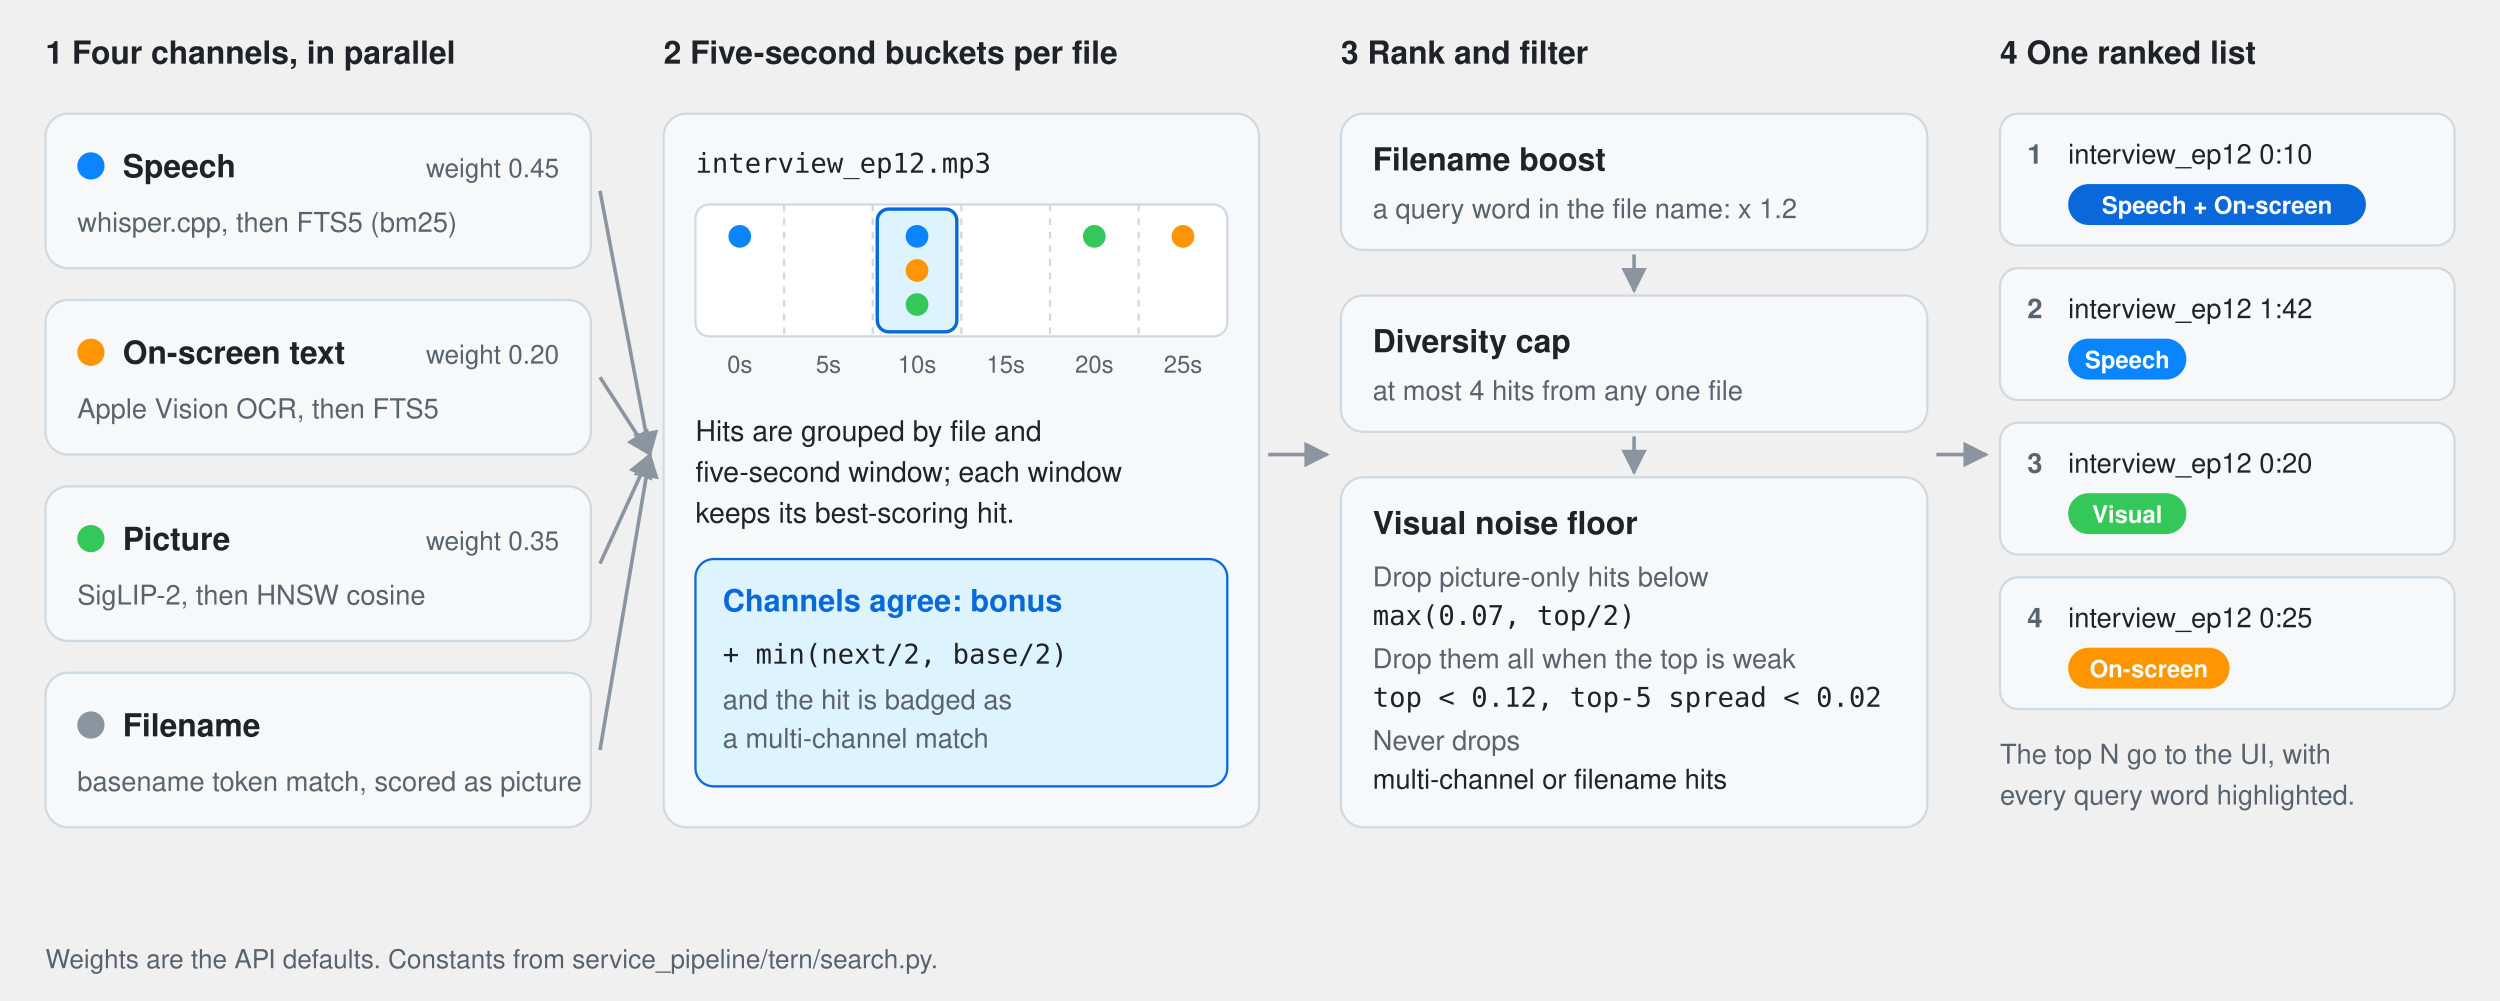
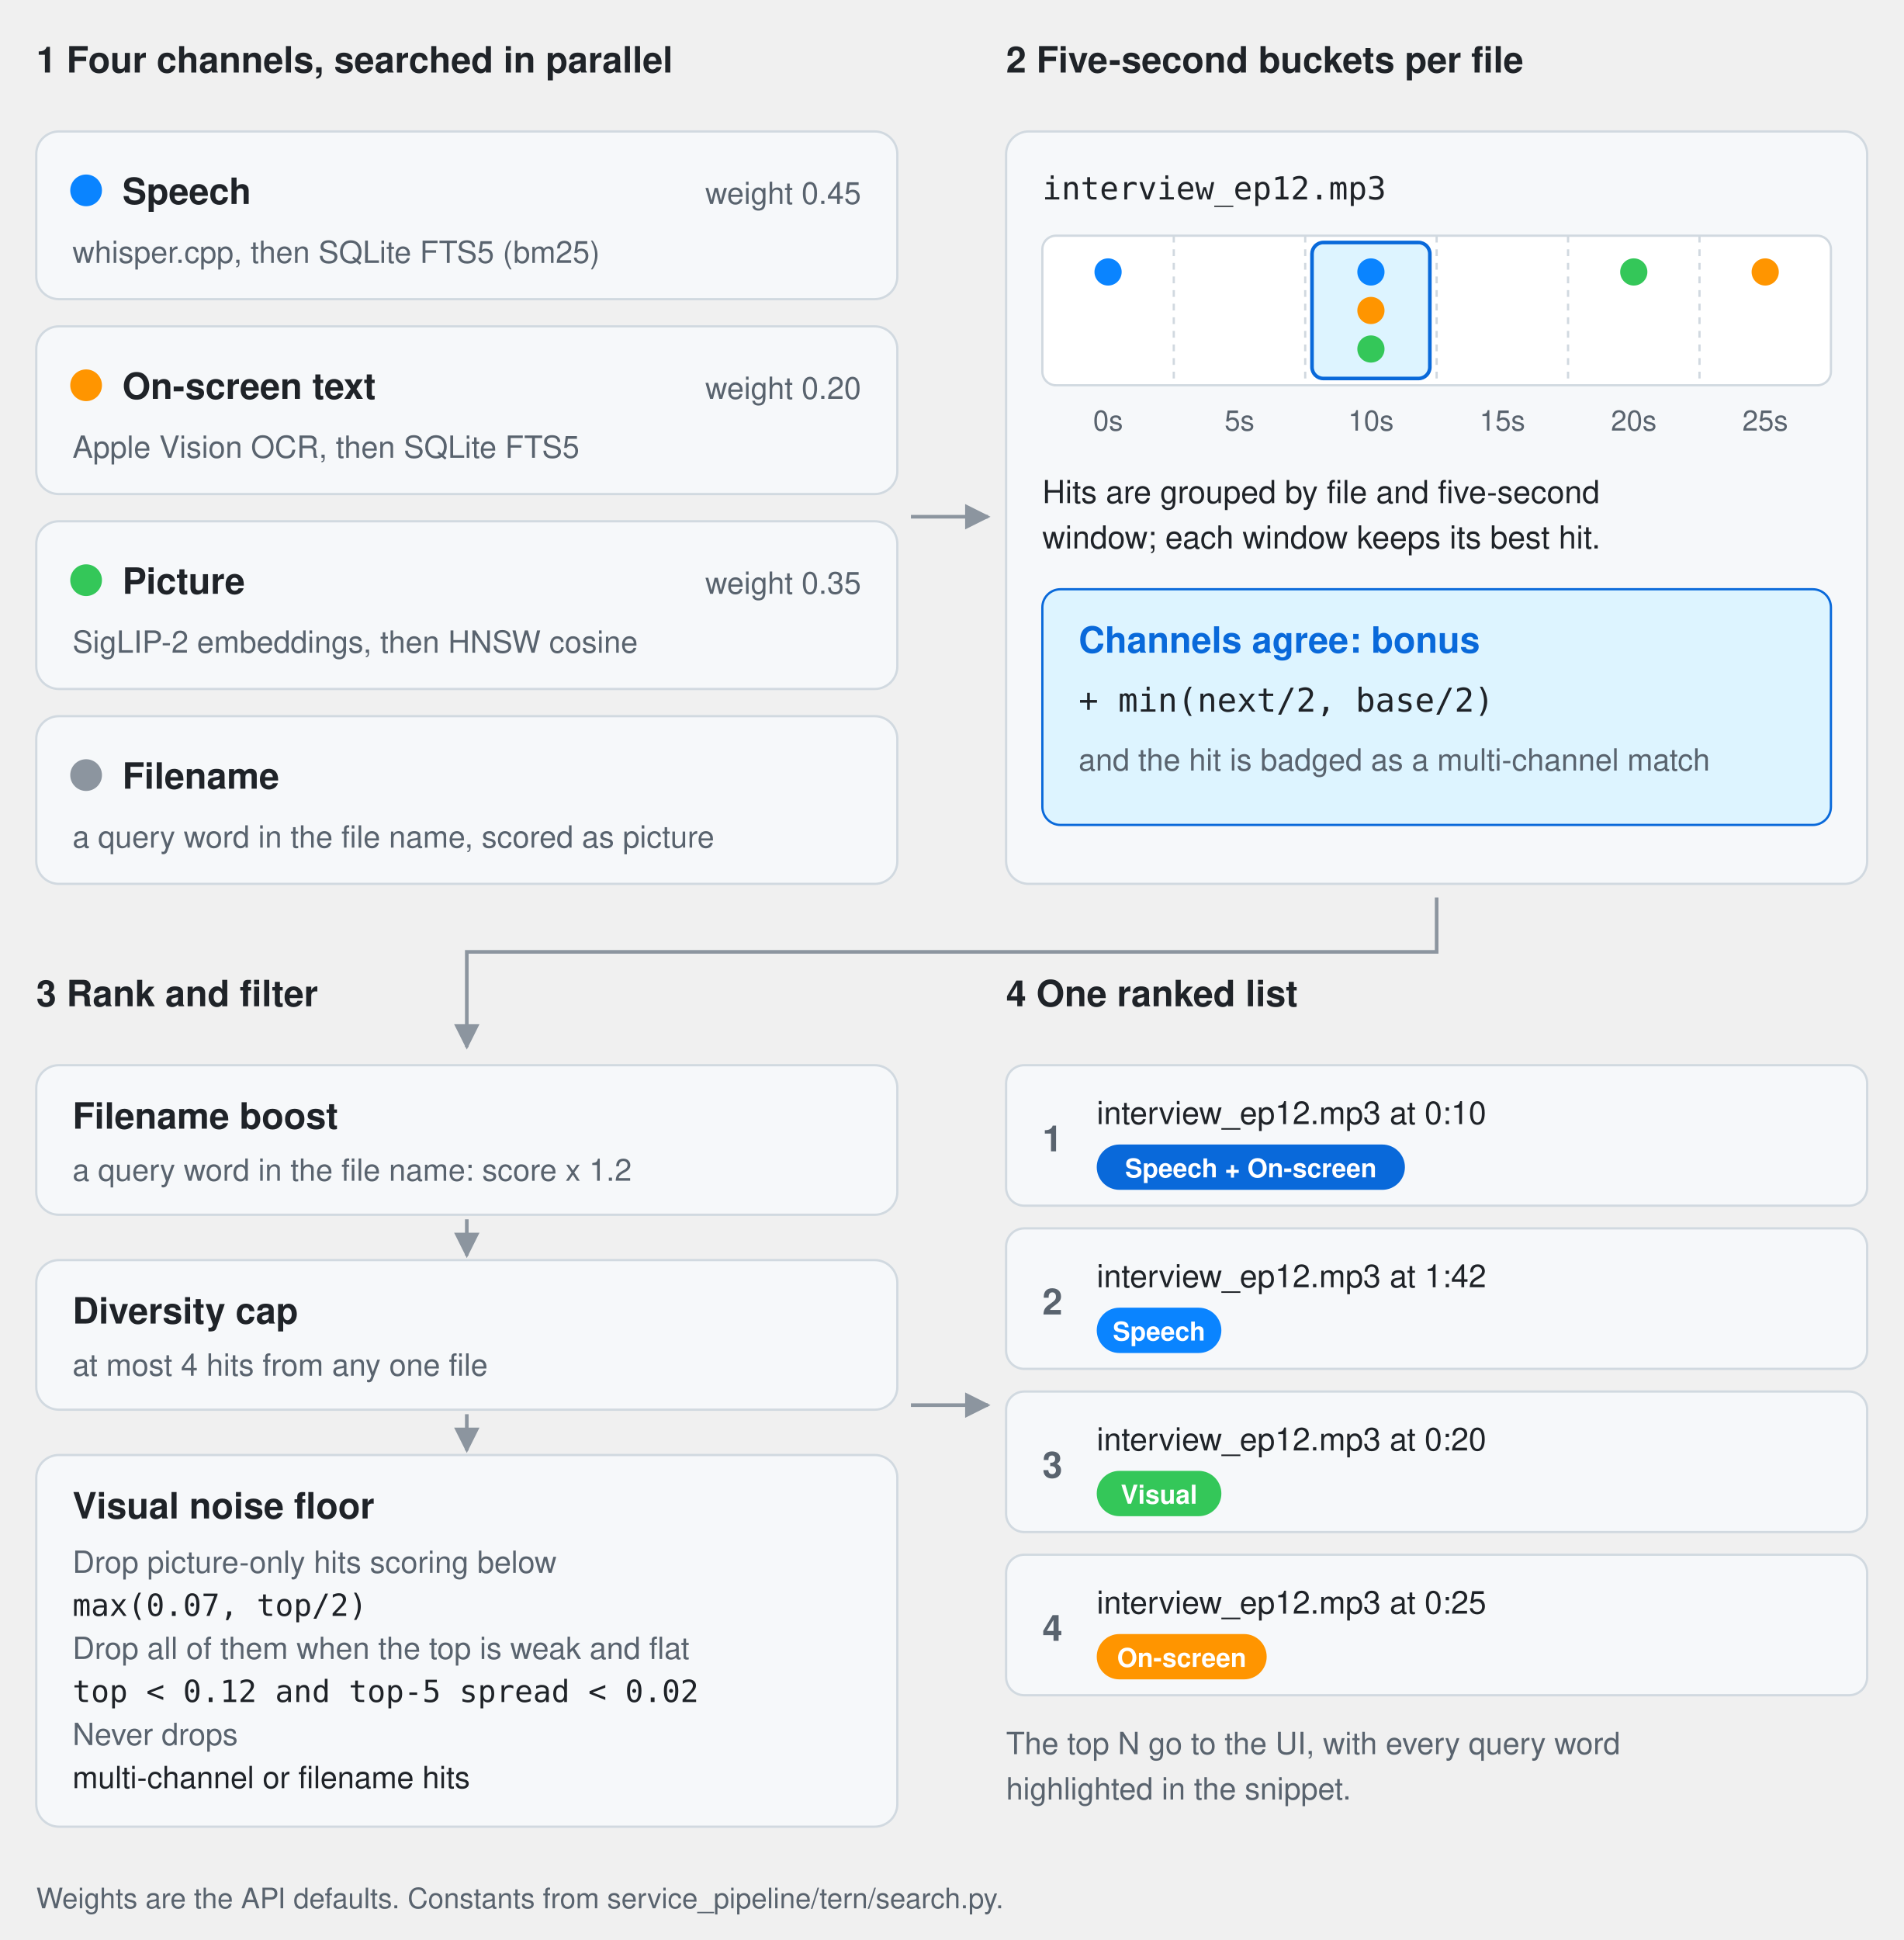
- <svg xmlns="http://www.w3.org/2000/svg" width="1100" height="440" viewBox="0 0 1100 440" role="img" aria-label="How Tern fuses speech, on-screen text and visual hits into one ranked list">
+ <svg xmlns="http://www.w3.org/2000/svg" width="840" height="856" viewBox="0 0 840 856" role="img" aria-label="How Tern fuses speech, on-screen text and visual hits into one ranked list">
  <defs>
    <marker id="ah" viewBox="0 0 10 10" refX="9" refY="5" markerWidth="7" markerHeight="7" orient="auto-start-reverse">
      <path d="M0,0 L10,5 L0,10 z" fill="#8c959f" />
    </marker>
  </defs>
-   <text x="20" y="28" fill="#1f2328" font-family="-apple-system, BlinkMacSystemFont, 'Segoe UI', Helvetica, Arial, sans-serif" font-size="14" font-weight="650" text-anchor="start">1  Four channels, in parallel</text>
-   <text x="292" y="28" fill="#1f2328" font-family="-apple-system, BlinkMacSystemFont, 'Segoe UI', Helvetica, Arial, sans-serif" font-size="14" font-weight="650" text-anchor="start">2  Five-second buckets per file</text>
-   <text x="590" y="28" fill="#1f2328" font-family="-apple-system, BlinkMacSystemFont, 'Segoe UI', Helvetica, Arial, sans-serif" font-size="14" font-weight="650" text-anchor="start">3  Rank and filter</text>
-   <text x="880" y="28" fill="#1f2328" font-family="-apple-system, BlinkMacSystemFont, 'Segoe UI', Helvetica, Arial, sans-serif" font-size="14" font-weight="650" text-anchor="start">4  One ranked list</text>
-   <rect x="20" y="50" width="240" height="68" rx="10" fill="#f6f8fa" stroke="#d1d9e0" />
-   <circle cx="40" cy="73" r="6" fill="#0a84ff" />
-   <text x="54" y="78" fill="#1f2328" font-family="-apple-system, BlinkMacSystemFont, 'Segoe UI', Helvetica, Arial, sans-serif" font-size="14" font-weight="650" text-anchor="start">Speech</text>
-   <text x="246" y="78" fill="#59636e" font-family="-apple-system, BlinkMacSystemFont, 'Segoe UI', Helvetica, Arial, sans-serif" font-size="11.5" font-weight="400" text-anchor="end">weight 0.45</text>
-   <text x="34" y="102" fill="#59636e" font-family="-apple-system, BlinkMacSystemFont, 'Segoe UI', Helvetica, Arial, sans-serif" font-size="12" font-weight="400" text-anchor="start">whisper.cpp, then FTS5 (bm25)</text>
-   <rect x="20" y="132" width="240" height="68" rx="10" fill="#f6f8fa" stroke="#d1d9e0" />
-   <circle cx="40" cy="155" r="6" fill="#ff9500" />
-   <text x="54" y="160" fill="#1f2328" font-family="-apple-system, BlinkMacSystemFont, 'Segoe UI', Helvetica, Arial, sans-serif" font-size="14" font-weight="650" text-anchor="start">On-screen text</text>
-   <text x="246" y="160" fill="#59636e" font-family="-apple-system, BlinkMacSystemFont, 'Segoe UI', Helvetica, Arial, sans-serif" font-size="11.5" font-weight="400" text-anchor="end">weight 0.20</text>
-   <text x="34" y="184" fill="#59636e" font-family="-apple-system, BlinkMacSystemFont, 'Segoe UI', Helvetica, Arial, sans-serif" font-size="12" font-weight="400" text-anchor="start">Apple Vision OCR, then FTS5</text>
-   <rect x="20" y="214" width="240" height="68" rx="10" fill="#f6f8fa" stroke="#d1d9e0" />
-   <circle cx="40" cy="237" r="6" fill="#34c759" />
-   <text x="54" y="242" fill="#1f2328" font-family="-apple-system, BlinkMacSystemFont, 'Segoe UI', Helvetica, Arial, sans-serif" font-size="14" font-weight="650" text-anchor="start">Picture</text>
-   <text x="246" y="242" fill="#59636e" font-family="-apple-system, BlinkMacSystemFont, 'Segoe UI', Helvetica, Arial, sans-serif" font-size="11.5" font-weight="400" text-anchor="end">weight 0.35</text>
-   <text x="34" y="266" fill="#59636e" font-family="-apple-system, BlinkMacSystemFont, 'Segoe UI', Helvetica, Arial, sans-serif" font-size="12" font-weight="400" text-anchor="start">SigLIP-2, then HNSW cosine</text>
-   <rect x="20" y="296" width="240" height="68" rx="10" fill="#f6f8fa" stroke="#d1d9e0" />
-   <circle cx="40" cy="319" r="6" fill="#8c959f" />
-   <text x="54" y="324" fill="#1f2328" font-family="-apple-system, BlinkMacSystemFont, 'Segoe UI', Helvetica, Arial, sans-serif" font-size="14" font-weight="650" text-anchor="start">Filename</text>
-   <text x="34" y="348" fill="#59636e" font-family="-apple-system, BlinkMacSystemFont, 'Segoe UI', Helvetica, Arial, sans-serif" font-size="12" font-weight="400" text-anchor="start">basename token match, scored as picture</text>
-   <line x1="264" y1="84" x2="286" y2="200" stroke="#8c959f" stroke-width="1.6" marker-end="url(#ah)" />
-   <line x1="264" y1="166" x2="286" y2="200" stroke="#8c959f" stroke-width="1.6" marker-end="url(#ah)" />
-   <line x1="264" y1="248" x2="286" y2="200" stroke="#8c959f" stroke-width="1.6" marker-end="url(#ah)" />
-   <line x1="264" y1="330" x2="286" y2="200" stroke="#8c959f" stroke-width="1.6" marker-end="url(#ah)" />
-   <rect x="292" y="50" width="262" height="314" rx="10" fill="#f6f8fa" stroke="#d1d9e0" />
-   <text x="306" y="76" fill="#1f2328" font-family="ui-monospace, SFMono-Regular, Menlo, Consolas, monospace" font-size="12" font-weight="400" text-anchor="start">interview_ep12.mp3</text>
-   <rect x="306" y="90" width="234" height="58" rx="6" fill="#ffffff" stroke="#d1d9e0" />
-   <circle cx="325.5" cy="104" r="5" fill="#0a84ff" />
-   <text x="325.5" y="164" fill="#59636e" font-family="-apple-system, BlinkMacSystemFont, 'Segoe UI', Helvetica, Arial, sans-serif" font-size="10.5" font-weight="400" text-anchor="middle">0s</text>
-   <line x1="345.0" y1="90" x2="345.0" y2="148" stroke="#d1d9e0" stroke-dasharray="3 3" />
-   <text x="364.5" y="164" fill="#59636e" font-family="-apple-system, BlinkMacSystemFont, 'Segoe UI', Helvetica, Arial, sans-serif" font-size="10.5" font-weight="400" text-anchor="middle">5s</text>
-   <line x1="384.0" y1="90" x2="384.0" y2="148" stroke="#d1d9e0" stroke-dasharray="3 3" />
-   <rect x="386.0" y="92" width="35.0" height="54" rx="5" fill="#ddf4ff" stroke="#0969da" stroke-width="1.5" />
-   <circle cx="403.5" cy="104" r="5" fill="#0a84ff" />
-   <circle cx="403.5" cy="119" r="5" fill="#ff9500" />
-   <circle cx="403.5" cy="134" r="5" fill="#34c759" />
-   <text x="403.5" y="164" fill="#59636e" font-family="-apple-system, BlinkMacSystemFont, 'Segoe UI', Helvetica, Arial, sans-serif" font-size="10.5" font-weight="400" text-anchor="middle">10s</text>
-   <line x1="423.0" y1="90" x2="423.0" y2="148" stroke="#d1d9e0" stroke-dasharray="3 3" />
-   <text x="442.5" y="164" fill="#59636e" font-family="-apple-system, BlinkMacSystemFont, 'Segoe UI', Helvetica, Arial, sans-serif" font-size="10.5" font-weight="400" text-anchor="middle">15s</text>
-   <line x1="462.0" y1="90" x2="462.0" y2="148" stroke="#d1d9e0" stroke-dasharray="3 3" />
-   <circle cx="481.5" cy="104" r="5" fill="#34c759" />
-   <text x="481.5" y="164" fill="#59636e" font-family="-apple-system, BlinkMacSystemFont, 'Segoe UI', Helvetica, Arial, sans-serif" font-size="10.5" font-weight="400" text-anchor="middle">20s</text>
-   <line x1="501.0" y1="90" x2="501.0" y2="148" stroke="#d1d9e0" stroke-dasharray="3 3" />
-   <circle cx="520.5" cy="104" r="5" fill="#ff9500" />
-   <text x="520.5" y="164" fill="#59636e" font-family="-apple-system, BlinkMacSystemFont, 'Segoe UI', Helvetica, Arial, sans-serif" font-size="10.5" font-weight="400" text-anchor="middle">25s</text>
-   <text x="306" y="194" fill="#1f2328" font-family="-apple-system, BlinkMacSystemFont, 'Segoe UI', Helvetica, Arial, sans-serif" font-size="12.5" font-weight="400" text-anchor="start">Hits are grouped by file and</text>
-   <text x="306" y="212" fill="#1f2328" font-family="-apple-system, BlinkMacSystemFont, 'Segoe UI', Helvetica, Arial, sans-serif" font-size="12.5" font-weight="400" text-anchor="start">five-second window; each window</text>
-   <text x="306" y="230" fill="#1f2328" font-family="-apple-system, BlinkMacSystemFont, 'Segoe UI', Helvetica, Arial, sans-serif" font-size="12.5" font-weight="400" text-anchor="start">keeps its best-scoring hit.</text>
-   <rect x="306" y="246" width="234" height="100" rx="8" fill="#ddf4ff" stroke="#0969da" />
-   <text x="318" y="269" fill="#0969da" font-family="-apple-system, BlinkMacSystemFont, 'Segoe UI', Helvetica, Arial, sans-serif" font-size="13.5" font-weight="650" text-anchor="start">Channels agree: bonus</text>
-   <text x="318" y="292" fill="#1f2328" font-family="ui-monospace, SFMono-Regular, Menlo, Consolas, monospace" font-size="12" font-weight="400" text-anchor="start">+ min(next/2, base/2)</text>
-   <text x="318" y="312" fill="#59636e" font-family="-apple-system, BlinkMacSystemFont, 'Segoe UI', Helvetica, Arial, sans-serif" font-size="12" font-weight="400" text-anchor="start">and the hit is badged as</text>
-   <text x="318" y="329" fill="#59636e" font-family="-apple-system, BlinkMacSystemFont, 'Segoe UI', Helvetica, Arial, sans-serif" font-size="12" font-weight="400" text-anchor="start">a multi-channel match</text>
-   <line x1="558" y1="200" x2="584" y2="200" stroke="#8c959f" stroke-width="1.6" marker-end="url(#ah)" />
-   <rect x="590" y="50" width="258" height="60" rx="10" fill="#f6f8fa" stroke="#d1d9e0" />
-   <text x="604" y="75" fill="#1f2328" font-family="-apple-system, BlinkMacSystemFont, 'Segoe UI', Helvetica, Arial, sans-serif" font-size="14" font-weight="650" text-anchor="start">Filename boost</text>
-   <text x="604" y="96" fill="#59636e" font-family="-apple-system, BlinkMacSystemFont, 'Segoe UI', Helvetica, Arial, sans-serif" font-size="12" font-weight="400" text-anchor="start">a query word in the file name: x 1.2</text>
-   <line x1="719.0" y1="112" x2="719.0" y2="128" stroke="#8c959f" stroke-width="1.6" marker-end="url(#ah)" />
-   <rect x="590" y="130" width="258" height="60" rx="10" fill="#f6f8fa" stroke="#d1d9e0" />
-   <text x="604" y="155" fill="#1f2328" font-family="-apple-system, BlinkMacSystemFont, 'Segoe UI', Helvetica, Arial, sans-serif" font-size="14" font-weight="650" text-anchor="start">Diversity cap</text>
-   <text x="604" y="176" fill="#59636e" font-family="-apple-system, BlinkMacSystemFont, 'Segoe UI', Helvetica, Arial, sans-serif" font-size="12" font-weight="400" text-anchor="start">at most 4 hits from any one file</text>
-   <line x1="719.0" y1="192" x2="719.0" y2="208" stroke="#8c959f" stroke-width="1.6" marker-end="url(#ah)" />
-   <rect x="590" y="210" width="258" height="154" rx="10" fill="#f6f8fa" stroke="#d1d9e0" />
-   <text x="604" y="235" fill="#1f2328" font-family="-apple-system, BlinkMacSystemFont, 'Segoe UI', Helvetica, Arial, sans-serif" font-size="14" font-weight="650" text-anchor="start">Visual noise floor</text>
-   <text x="604" y="258" fill="#59636e" font-family="-apple-system, BlinkMacSystemFont, 'Segoe UI', Helvetica, Arial, sans-serif" font-size="12" font-weight="400" text-anchor="start">Drop picture-only hits below</text>
-   <text x="604" y="275" fill="#1f2328" font-family="ui-monospace, SFMono-Regular, Menlo, Consolas, monospace" font-size="12" font-weight="400" text-anchor="start">max(0.07, top/2)</text>
-   <text x="604" y="294" fill="#59636e" font-family="-apple-system, BlinkMacSystemFont, 'Segoe UI', Helvetica, Arial, sans-serif" font-size="12" font-weight="400" text-anchor="start">Drop them all when the top is weak</text>
-   <text x="604" y="311" fill="#1f2328" font-family="ui-monospace, SFMono-Regular, Menlo, Consolas, monospace" font-size="12" font-weight="400" text-anchor="start">top &lt; 0.12, top-5 spread &lt; 0.02</text>
-   <text x="604" y="330" fill="#59636e" font-family="-apple-system, BlinkMacSystemFont, 'Segoe UI', Helvetica, Arial, sans-serif" font-size="12" font-weight="400" text-anchor="start">Never drops</text>
-   <text x="604" y="347" fill="#1f2328" font-family="-apple-system, BlinkMacSystemFont, 'Segoe UI', Helvetica, Arial, sans-serif" font-size="12" font-weight="400" text-anchor="start">multi-channel or filename hits</text>
-   <line x1="852" y1="200" x2="874" y2="200" stroke="#8c959f" stroke-width="1.6" marker-end="url(#ah)" />
-   <rect x="880" y="50" width="200" height="58" rx="8" fill="#f6f8fa" stroke="#d1d9e0" />
-   <text x="892" y="72" fill="#59636e" font-family="-apple-system, BlinkMacSystemFont, 'Segoe UI', Helvetica, Arial, sans-serif" font-size="12" font-weight="650" text-anchor="start">1</text>
-   <text x="910" y="72" fill="#1f2328" font-family="-apple-system, BlinkMacSystemFont, 'Segoe UI', Helvetica, Arial, sans-serif" font-size="12" font-weight="400" text-anchor="start">interview_ep12  0:10</text>
-   <rect x="910" y="81" width="131" height="18" rx="9" fill="#0969da" />
-   <text x="975.5" y="94" fill="#ffffff" font-family="-apple-system, BlinkMacSystemFont, 'Segoe UI', Helvetica, Arial, sans-serif" font-size="10.5" font-weight="600" text-anchor="middle">Speech + On-screen</text>
-   <rect x="880" y="118" width="200" height="58" rx="8" fill="#f6f8fa" stroke="#d1d9e0" />
-   <text x="892" y="140" fill="#59636e" font-family="-apple-system, BlinkMacSystemFont, 'Segoe UI', Helvetica, Arial, sans-serif" font-size="12" font-weight="650" text-anchor="start">2</text>
-   <text x="910" y="140" fill="#1f2328" font-family="-apple-system, BlinkMacSystemFont, 'Segoe UI', Helvetica, Arial, sans-serif" font-size="12" font-weight="400" text-anchor="start">interview_ep12  1:42</text>
-   <rect x="910" y="149" width="52" height="18" rx="9" fill="#0a84ff" />
-   <text x="936.0" y="162" fill="#ffffff" font-family="-apple-system, BlinkMacSystemFont, 'Segoe UI', Helvetica, Arial, sans-serif" font-size="10.5" font-weight="600" text-anchor="middle">Speech</text>
-   <rect x="880" y="186" width="200" height="58" rx="8" fill="#f6f8fa" stroke="#d1d9e0" />
-   <text x="892" y="208" fill="#59636e" font-family="-apple-system, BlinkMacSystemFont, 'Segoe UI', Helvetica, Arial, sans-serif" font-size="12" font-weight="650" text-anchor="start">3</text>
-   <text x="910" y="208" fill="#1f2328" font-family="-apple-system, BlinkMacSystemFont, 'Segoe UI', Helvetica, Arial, sans-serif" font-size="12" font-weight="400" text-anchor="start">interview_ep12  0:20</text>
-   <rect x="910" y="217" width="52" height="18" rx="9" fill="#34c759" />
-   <text x="936.0" y="230" fill="#ffffff" font-family="-apple-system, BlinkMacSystemFont, 'Segoe UI', Helvetica, Arial, sans-serif" font-size="10.5" font-weight="600" text-anchor="middle">Visual</text>
-   <rect x="880" y="254" width="200" height="58" rx="8" fill="#f6f8fa" stroke="#d1d9e0" />
-   <text x="892" y="276" fill="#59636e" font-family="-apple-system, BlinkMacSystemFont, 'Segoe UI', Helvetica, Arial, sans-serif" font-size="12" font-weight="650" text-anchor="start">4</text>
-   <text x="910" y="276" fill="#1f2328" font-family="-apple-system, BlinkMacSystemFont, 'Segoe UI', Helvetica, Arial, sans-serif" font-size="12" font-weight="400" text-anchor="start">interview_ep12  0:25</text>
-   <rect x="910" y="285" width="71" height="18" rx="9" fill="#ff9500" />
-   <text x="945.5" y="298" fill="#ffffff" font-family="-apple-system, BlinkMacSystemFont, 'Segoe UI', Helvetica, Arial, sans-serif" font-size="10.5" font-weight="600" text-anchor="middle">On-screen</text>
-   <text x="880" y="336" fill="#59636e" font-family="-apple-system, BlinkMacSystemFont, 'Segoe UI', Helvetica, Arial, sans-serif" font-size="12" font-weight="400" text-anchor="start">The top N go to the UI, with</text>
-   <text x="880" y="354" fill="#59636e" font-family="-apple-system, BlinkMacSystemFont, 'Segoe UI', Helvetica, Arial, sans-serif" font-size="12" font-weight="400" text-anchor="start">every query word highlighted.</text>
-   <text x="20" y="426" fill="#59636e" font-family="-apple-system, BlinkMacSystemFont, 'Segoe UI', Helvetica, Arial, sans-serif" font-size="11.5" font-weight="400" text-anchor="start">Weights are the API defaults. Constants from service_pipeline/tern/search.py.</text>
+   <text x="16" y="32" fill="#1f2328" font-family="-apple-system, BlinkMacSystemFont, 'Segoe UI', Helvetica, Arial, sans-serif" font-size="16" font-weight="650" text-anchor="start">1  Four channels, searched in parallel</text>
+   <text x="444" y="32" fill="#1f2328" font-family="-apple-system, BlinkMacSystemFont, 'Segoe UI', Helvetica, Arial, sans-serif" font-size="16" font-weight="650" text-anchor="start">2  Five-second buckets per file</text>
+   <text x="16" y="444" fill="#1f2328" font-family="-apple-system, BlinkMacSystemFont, 'Segoe UI', Helvetica, Arial, sans-serif" font-size="16" font-weight="650" text-anchor="start">3  Rank and filter</text>
+   <text x="444" y="444" fill="#1f2328" font-family="-apple-system, BlinkMacSystemFont, 'Segoe UI', Helvetica, Arial, sans-serif" font-size="16" font-weight="650" text-anchor="start">4  One ranked list</text>
+   <rect x="16" y="58" width="380" height="74" rx="10" fill="#f6f8fa" stroke="#d1d9e0" />
+   <circle cx="38" cy="84" r="7" fill="#0a84ff" />
+   <text x="54" y="90" fill="#1f2328" font-family="-apple-system, BlinkMacSystemFont, 'Segoe UI', Helvetica, Arial, sans-serif" font-size="16" font-weight="650" text-anchor="start">Speech</text>
+   <text x="380" y="90" fill="#59636e" font-family="-apple-system, BlinkMacSystemFont, 'Segoe UI', Helvetica, Arial, sans-serif" font-size="13.5" font-weight="400" text-anchor="end">weight 0.45</text>
+   <text x="32" y="116" fill="#59636e" font-family="-apple-system, BlinkMacSystemFont, 'Segoe UI', Helvetica, Arial, sans-serif" font-size="13.5" font-weight="400" text-anchor="start">whisper.cpp, then SQLite FTS5 (bm25)</text>
+   <rect x="16" y="144" width="380" height="74" rx="10" fill="#f6f8fa" stroke="#d1d9e0" />
+   <circle cx="38" cy="170" r="7" fill="#ff9500" />
+   <text x="54" y="176" fill="#1f2328" font-family="-apple-system, BlinkMacSystemFont, 'Segoe UI', Helvetica, Arial, sans-serif" font-size="16" font-weight="650" text-anchor="start">On-screen text</text>
+   <text x="380" y="176" fill="#59636e" font-family="-apple-system, BlinkMacSystemFont, 'Segoe UI', Helvetica, Arial, sans-serif" font-size="13.5" font-weight="400" text-anchor="end">weight 0.20</text>
+   <text x="32" y="202" fill="#59636e" font-family="-apple-system, BlinkMacSystemFont, 'Segoe UI', Helvetica, Arial, sans-serif" font-size="13.5" font-weight="400" text-anchor="start">Apple Vision OCR, then SQLite FTS5</text>
+   <rect x="16" y="230" width="380" height="74" rx="10" fill="#f6f8fa" stroke="#d1d9e0" />
+   <circle cx="38" cy="256" r="7" fill="#34c759" />
+   <text x="54" y="262" fill="#1f2328" font-family="-apple-system, BlinkMacSystemFont, 'Segoe UI', Helvetica, Arial, sans-serif" font-size="16" font-weight="650" text-anchor="start">Picture</text>
+   <text x="380" y="262" fill="#59636e" font-family="-apple-system, BlinkMacSystemFont, 'Segoe UI', Helvetica, Arial, sans-serif" font-size="13.5" font-weight="400" text-anchor="end">weight 0.35</text>
+   <text x="32" y="288" fill="#59636e" font-family="-apple-system, BlinkMacSystemFont, 'Segoe UI', Helvetica, Arial, sans-serif" font-size="13.5" font-weight="400" text-anchor="start">SigLIP-2 embeddings, then HNSW cosine</text>
+   <rect x="16" y="316" width="380" height="74" rx="10" fill="#f6f8fa" stroke="#d1d9e0" />
+   <circle cx="38" cy="342" r="7" fill="#8c959f" />
+   <text x="54" y="348" fill="#1f2328" font-family="-apple-system, BlinkMacSystemFont, 'Segoe UI', Helvetica, Arial, sans-serif" font-size="16" font-weight="650" text-anchor="start">Filename</text>
+   <text x="32" y="374" fill="#59636e" font-family="-apple-system, BlinkMacSystemFont, 'Segoe UI', Helvetica, Arial, sans-serif" font-size="13.5" font-weight="400" text-anchor="start">a query word in the file name, scored as picture</text>
+   <line x1="402" y1="228" x2="436" y2="228" stroke="#8c959f" stroke-width="1.6" marker-end="url(#ah)" />
+   <rect x="444" y="58" width="380" height="332" rx="10" fill="#f6f8fa" stroke="#d1d9e0" />
+   <text x="460" y="88" fill="#1f2328" font-family="ui-monospace, SFMono-Regular, Menlo, Consolas, monospace" font-size="14" font-weight="400" text-anchor="start">interview_ep12.mp3</text>
+   <rect x="460" y="104" width="348" height="66" rx="6" fill="#ffffff" stroke="#d1d9e0" />
+   <circle cx="489.0" cy="120" r="6" fill="#0a84ff" />
+   <text x="489.0" y="190" fill="#59636e" font-family="-apple-system, BlinkMacSystemFont, 'Segoe UI', Helvetica, Arial, sans-serif" font-size="12.5" font-weight="400" text-anchor="middle">0s</text>
+   <line x1="518.0" y1="104" x2="518.0" y2="170" stroke="#d1d9e0" stroke-dasharray="3 3" />
+   <text x="547.0" y="190" fill="#59636e" font-family="-apple-system, BlinkMacSystemFont, 'Segoe UI', Helvetica, Arial, sans-serif" font-size="12.5" font-weight="400" text-anchor="middle">5s</text>
+   <line x1="576.0" y1="104" x2="576.0" y2="170" stroke="#d1d9e0" stroke-dasharray="3 3" />
+   <rect x="579.0" y="107" width="52.0" height="60" rx="5" fill="#ddf4ff" stroke="#0969da" stroke-width="1.6" />
+   <circle cx="605.0" cy="120" r="6" fill="#0a84ff" />
+   <circle cx="605.0" cy="137" r="6" fill="#ff9500" />
+   <circle cx="605.0" cy="154" r="6" fill="#34c759" />
+   <text x="605.0" y="190" fill="#59636e" font-family="-apple-system, BlinkMacSystemFont, 'Segoe UI', Helvetica, Arial, sans-serif" font-size="12.5" font-weight="400" text-anchor="middle">10s</text>
+   <line x1="634.0" y1="104" x2="634.0" y2="170" stroke="#d1d9e0" stroke-dasharray="3 3" />
+   <text x="663.0" y="190" fill="#59636e" font-family="-apple-system, BlinkMacSystemFont, 'Segoe UI', Helvetica, Arial, sans-serif" font-size="12.5" font-weight="400" text-anchor="middle">15s</text>
+   <line x1="692.0" y1="104" x2="692.0" y2="170" stroke="#d1d9e0" stroke-dasharray="3 3" />
+   <circle cx="721.0" cy="120" r="6" fill="#34c759" />
+   <text x="721.0" y="190" fill="#59636e" font-family="-apple-system, BlinkMacSystemFont, 'Segoe UI', Helvetica, Arial, sans-serif" font-size="12.5" font-weight="400" text-anchor="middle">20s</text>
+   <line x1="750.0" y1="104" x2="750.0" y2="170" stroke="#d1d9e0" stroke-dasharray="3 3" />
+   <circle cx="779.0" cy="120" r="6" fill="#ff9500" />
+   <text x="779.0" y="190" fill="#59636e" font-family="-apple-system, BlinkMacSystemFont, 'Segoe UI', Helvetica, Arial, sans-serif" font-size="12.5" font-weight="400" text-anchor="middle">25s</text>
+   <text x="460" y="222" fill="#1f2328" font-family="-apple-system, BlinkMacSystemFont, 'Segoe UI', Helvetica, Arial, sans-serif" font-size="14" font-weight="400" text-anchor="start">Hits are grouped by file and five-second</text>
+   <text x="460" y="242" fill="#1f2328" font-family="-apple-system, BlinkMacSystemFont, 'Segoe UI', Helvetica, Arial, sans-serif" font-size="14" font-weight="400" text-anchor="start">window; each window keeps its best hit.</text>
+   <rect x="460" y="260" width="348" height="104" rx="8" fill="#ddf4ff" stroke="#0969da" />
+   <text x="476" y="288" fill="#0969da" font-family="-apple-system, BlinkMacSystemFont, 'Segoe UI', Helvetica, Arial, sans-serif" font-size="16" font-weight="650" text-anchor="start">Channels agree: bonus</text>
+   <text x="476" y="314" fill="#1f2328" font-family="ui-monospace, SFMono-Regular, Menlo, Consolas, monospace" font-size="14.5" font-weight="400" text-anchor="start">+ min(next/2, base/2)</text>
+   <text x="476" y="340" fill="#59636e" font-family="-apple-system, BlinkMacSystemFont, 'Segoe UI', Helvetica, Arial, sans-serif" font-size="13.5" font-weight="400" text-anchor="start">and the hit is badged as a multi-channel match</text>
+   <path d="M634.0,396 L634.0,420 L206.0,420 L206.0,462" fill="none" stroke="#8c959f" stroke-width="1.6" marker-end="url(#ah)" />
+   <rect x="16" y="470" width="380" height="66" rx="10" fill="#f6f8fa" stroke="#d1d9e0" />
+   <text x="32" y="498" fill="#1f2328" font-family="-apple-system, BlinkMacSystemFont, 'Segoe UI', Helvetica, Arial, sans-serif" font-size="16" font-weight="650" text-anchor="start">Filename boost</text>
+   <text x="32" y="521" fill="#59636e" font-family="-apple-system, BlinkMacSystemFont, 'Segoe UI', Helvetica, Arial, sans-serif" font-size="13.5" font-weight="400" text-anchor="start">a query word in the file name: score x 1.2</text>
+   <line x1="206.0" y1="538" x2="206.0" y2="554" stroke="#8c959f" stroke-width="1.6" marker-end="url(#ah)" />
+   <rect x="16" y="556" width="380" height="66" rx="10" fill="#f6f8fa" stroke="#d1d9e0" />
+   <text x="32" y="584" fill="#1f2328" font-family="-apple-system, BlinkMacSystemFont, 'Segoe UI', Helvetica, Arial, sans-serif" font-size="16" font-weight="650" text-anchor="start">Diversity cap</text>
+   <text x="32" y="607" fill="#59636e" font-family="-apple-system, BlinkMacSystemFont, 'Segoe UI', Helvetica, Arial, sans-serif" font-size="13.5" font-weight="400" text-anchor="start">at most 4 hits from any one file</text>
+   <line x1="206.0" y1="624" x2="206.0" y2="640" stroke="#8c959f" stroke-width="1.6" marker-end="url(#ah)" />
+   <rect x="16" y="642" width="380" height="164" rx="10" fill="#f6f8fa" stroke="#d1d9e0" />
+   <text x="32" y="670" fill="#1f2328" font-family="-apple-system, BlinkMacSystemFont, 'Segoe UI', Helvetica, Arial, sans-serif" font-size="16" font-weight="650" text-anchor="start">Visual noise floor</text>
+   <text x="32" y="694" fill="#59636e" font-family="-apple-system, BlinkMacSystemFont, 'Segoe UI', Helvetica, Arial, sans-serif" font-size="13.5" font-weight="400" text-anchor="start">Drop picture-only hits scoring below</text>
+   <text x="32" y="713" fill="#1f2328" font-family="ui-monospace, SFMono-Regular, Menlo, Consolas, monospace" font-size="13.5" font-weight="400" text-anchor="start">max(0.07, top/2)</text>
+   <text x="32" y="732" fill="#59636e" font-family="-apple-system, BlinkMacSystemFont, 'Segoe UI', Helvetica, Arial, sans-serif" font-size="13.5" font-weight="400" text-anchor="start">Drop all of them when the top is weak and flat</text>
+   <text x="32" y="751" fill="#1f2328" font-family="ui-monospace, SFMono-Regular, Menlo, Consolas, monospace" font-size="13.5" font-weight="400" text-anchor="start">top &lt; 0.12 and top-5 spread &lt; 0.02</text>
+   <text x="32" y="770" fill="#59636e" font-family="-apple-system, BlinkMacSystemFont, 'Segoe UI', Helvetica, Arial, sans-serif" font-size="13.5" font-weight="400" text-anchor="start">Never drops</text>
+   <text x="32" y="789" fill="#1f2328" font-family="-apple-system, BlinkMacSystemFont, 'Segoe UI', Helvetica, Arial, sans-serif" font-size="13.5" font-weight="400" text-anchor="start">multi-channel or filename hits</text>
+   <line x1="402" y1="620" x2="436" y2="620" stroke="#8c959f" stroke-width="1.6" marker-end="url(#ah)" />
+   <rect x="444" y="470" width="380" height="62" rx="8" fill="#f6f8fa" stroke="#d1d9e0" />
+   <text x="460" y="508" fill="#59636e" font-family="-apple-system, BlinkMacSystemFont, 'Segoe UI', Helvetica, Arial, sans-serif" font-size="16" font-weight="650" text-anchor="start">1</text>
+   <text x="484" y="496" fill="#1f2328" font-family="-apple-system, BlinkMacSystemFont, 'Segoe UI', Helvetica, Arial, sans-serif" font-size="14" font-weight="400" text-anchor="start">interview_ep12.mp3  at 0:10</text>
+   <rect x="484" y="505" width="136" height="20" rx="10" fill="#0969da" />
+   <text x="552.0" y="519.5" fill="#ffffff" font-family="-apple-system, BlinkMacSystemFont, 'Segoe UI', Helvetica, Arial, sans-serif" font-size="11.5" font-weight="600" text-anchor="middle">Speech + On-screen</text>
+   <rect x="444" y="542" width="380" height="62" rx="8" fill="#f6f8fa" stroke="#d1d9e0" />
+   <text x="460" y="580" fill="#59636e" font-family="-apple-system, BlinkMacSystemFont, 'Segoe UI', Helvetica, Arial, sans-serif" font-size="16" font-weight="650" text-anchor="start">2</text>
+   <text x="484" y="568" fill="#1f2328" font-family="-apple-system, BlinkMacSystemFont, 'Segoe UI', Helvetica, Arial, sans-serif" font-size="14" font-weight="400" text-anchor="start">interview_ep12.mp3  at 1:42</text>
+   <rect x="484" y="577" width="55" height="20" rx="10" fill="#0a84ff" />
+   <text x="511.5" y="591.5" fill="#ffffff" font-family="-apple-system, BlinkMacSystemFont, 'Segoe UI', Helvetica, Arial, sans-serif" font-size="11.5" font-weight="600" text-anchor="middle">Speech</text>
+   <rect x="444" y="614" width="380" height="62" rx="8" fill="#f6f8fa" stroke="#d1d9e0" />
+   <text x="460" y="652" fill="#59636e" font-family="-apple-system, BlinkMacSystemFont, 'Segoe UI', Helvetica, Arial, sans-serif" font-size="16" font-weight="650" text-anchor="start">3</text>
+   <text x="484" y="640" fill="#1f2328" font-family="-apple-system, BlinkMacSystemFont, 'Segoe UI', Helvetica, Arial, sans-serif" font-size="14" font-weight="400" text-anchor="start">interview_ep12.mp3  at 0:20</text>
+   <rect x="484" y="649" width="55" height="20" rx="10" fill="#34c759" />
+   <text x="511.5" y="663.5" fill="#ffffff" font-family="-apple-system, BlinkMacSystemFont, 'Segoe UI', Helvetica, Arial, sans-serif" font-size="11.5" font-weight="600" text-anchor="middle">Visual</text>
+   <rect x="444" y="686" width="380" height="62" rx="8" fill="#f6f8fa" stroke="#d1d9e0" />
+   <text x="460" y="724" fill="#59636e" font-family="-apple-system, BlinkMacSystemFont, 'Segoe UI', Helvetica, Arial, sans-serif" font-size="16" font-weight="650" text-anchor="start">4</text>
+   <text x="484" y="712" fill="#1f2328" font-family="-apple-system, BlinkMacSystemFont, 'Segoe UI', Helvetica, Arial, sans-serif" font-size="14" font-weight="400" text-anchor="start">interview_ep12.mp3  at 0:25</text>
+   <rect x="484" y="721" width="75" height="20" rx="10" fill="#ff9500" />
+   <text x="521.5" y="735.5" fill="#ffffff" font-family="-apple-system, BlinkMacSystemFont, 'Segoe UI', Helvetica, Arial, sans-serif" font-size="11.5" font-weight="600" text-anchor="middle">On-screen</text>
+   <text x="444" y="774" fill="#59636e" font-family="-apple-system, BlinkMacSystemFont, 'Segoe UI', Helvetica, Arial, sans-serif" font-size="13.5" font-weight="400" text-anchor="start">The top N go to the UI, with every query word</text>
+   <text x="444" y="794" fill="#59636e" font-family="-apple-system, BlinkMacSystemFont, 'Segoe UI', Helvetica, Arial, sans-serif" font-size="13.5" font-weight="400" text-anchor="start">highlighted in the snippet.</text>
+   <text x="16" y="842" fill="#59636e" font-family="-apple-system, BlinkMacSystemFont, 'Segoe UI', Helvetica, Arial, sans-serif" font-size="12.5" font-weight="400" text-anchor="start">Weights are the API defaults. Constants from service_pipeline/tern/search.py.</text>
</svg>
